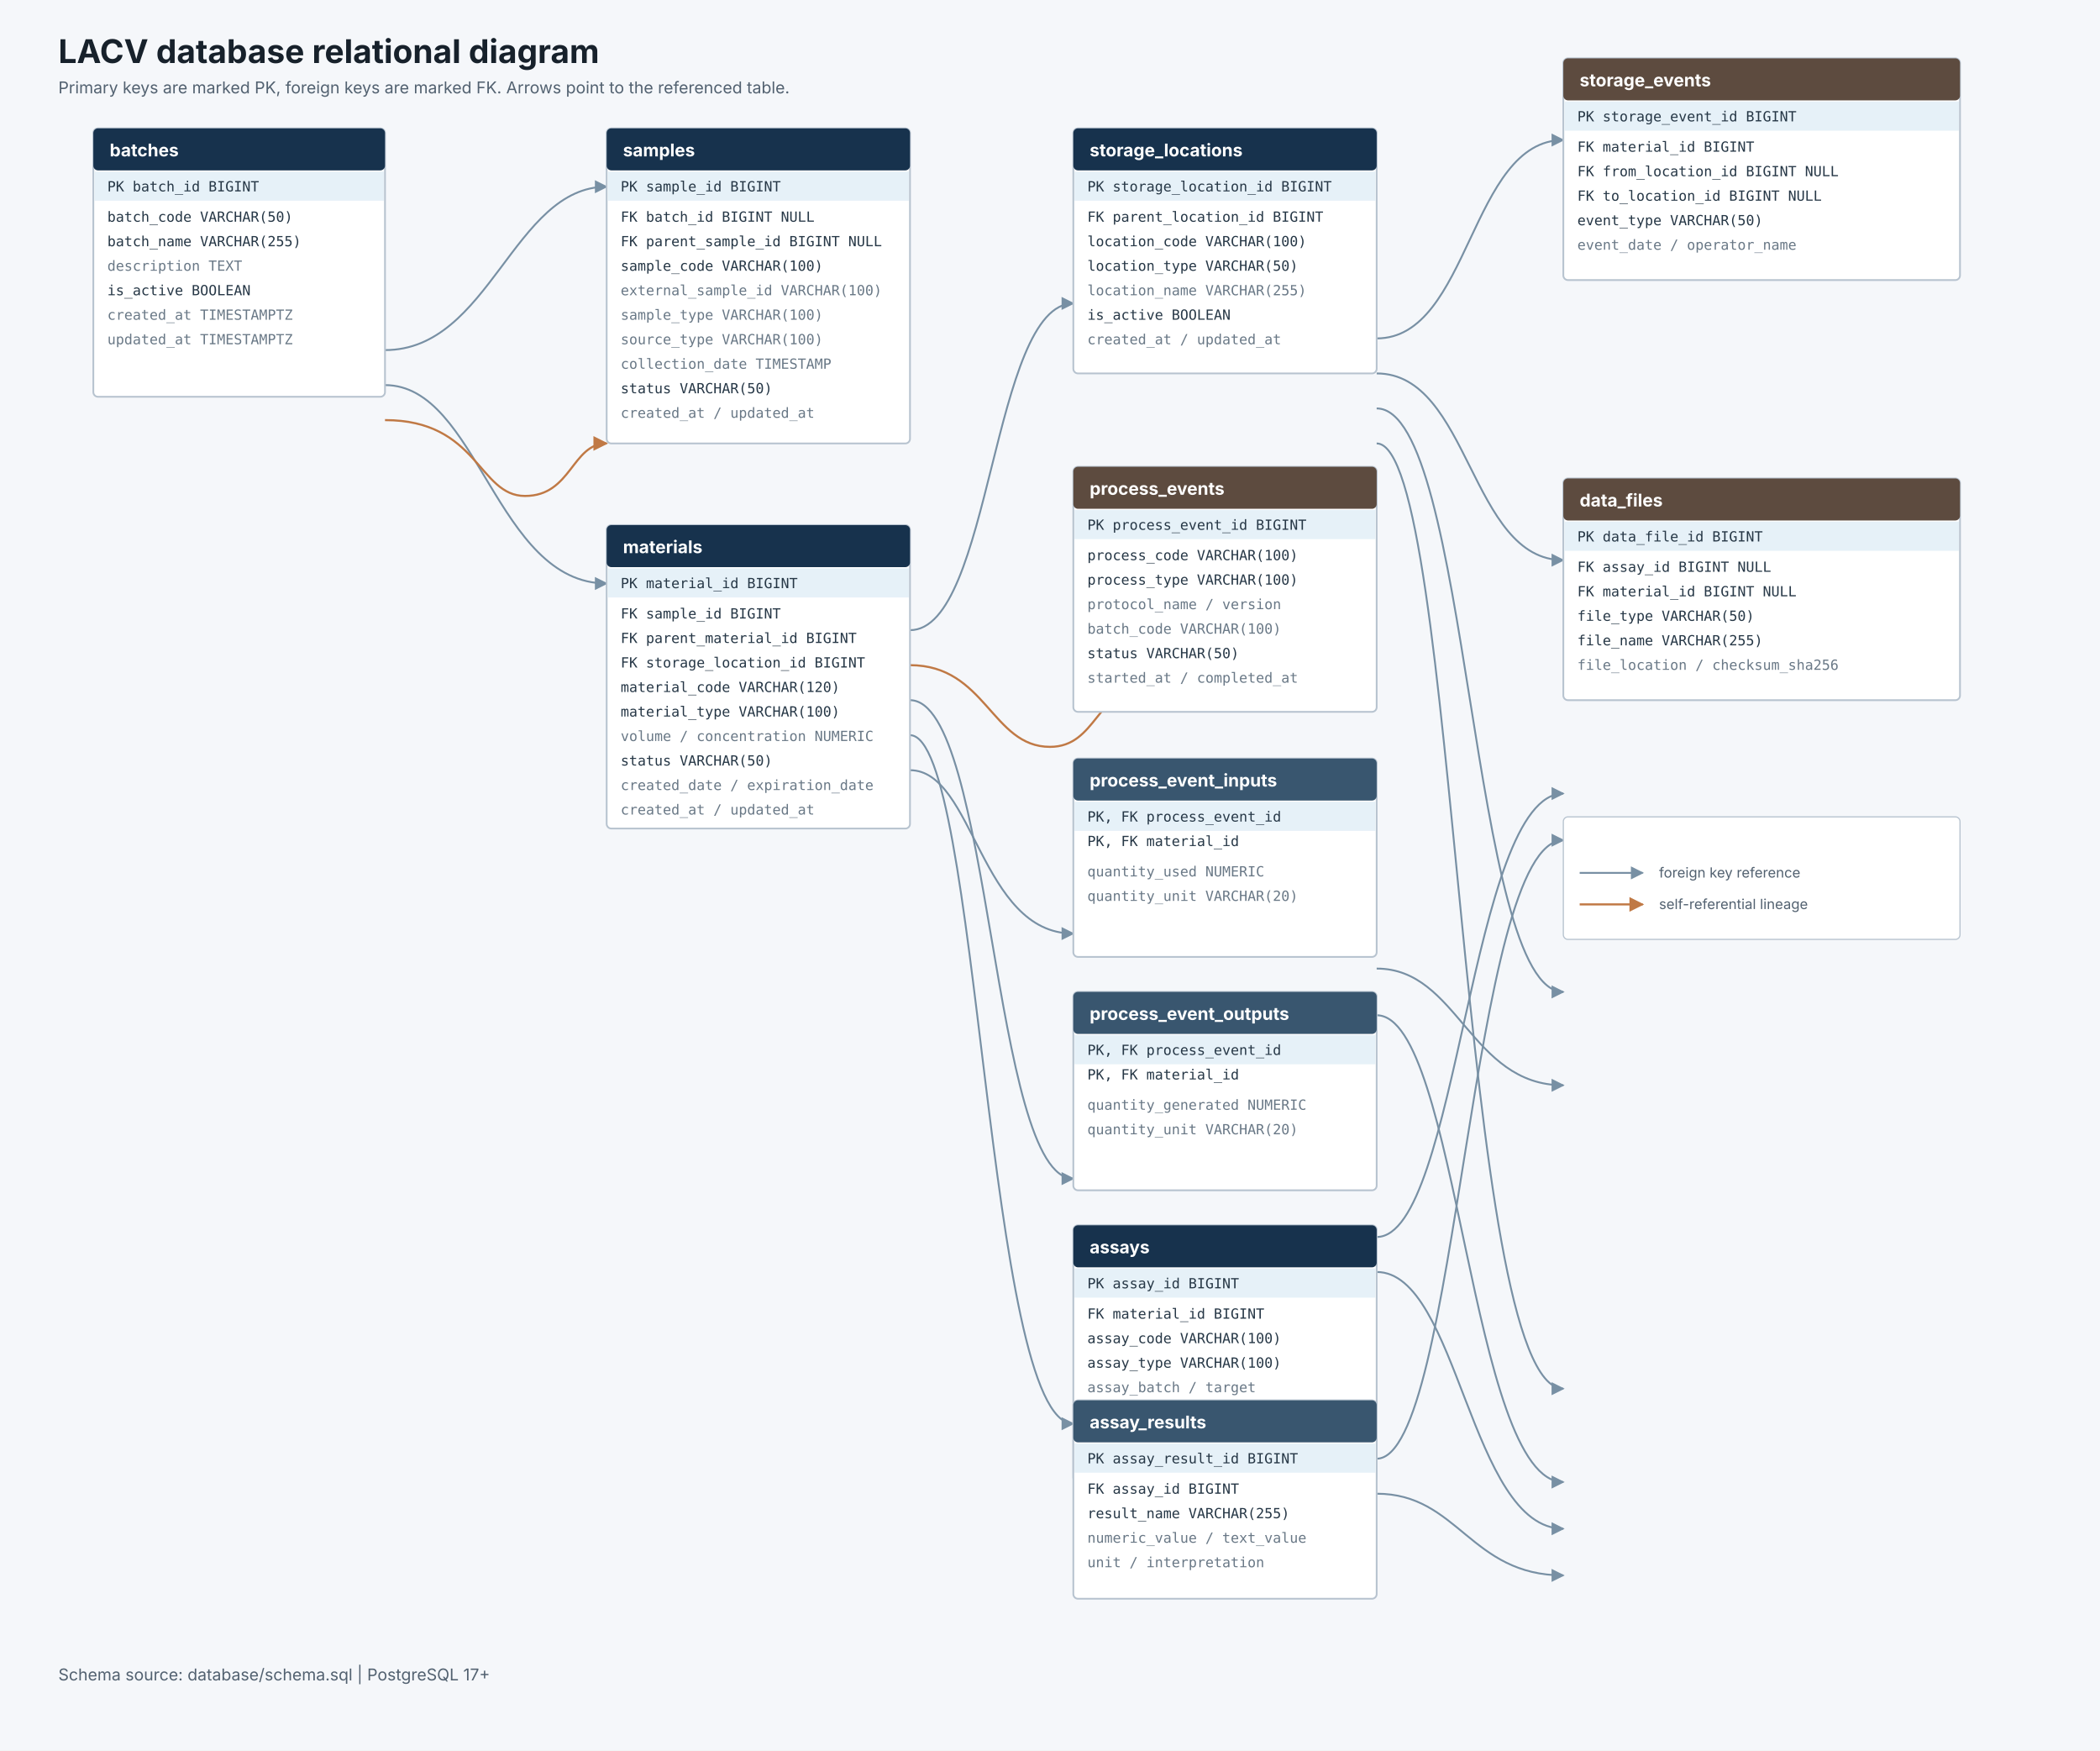
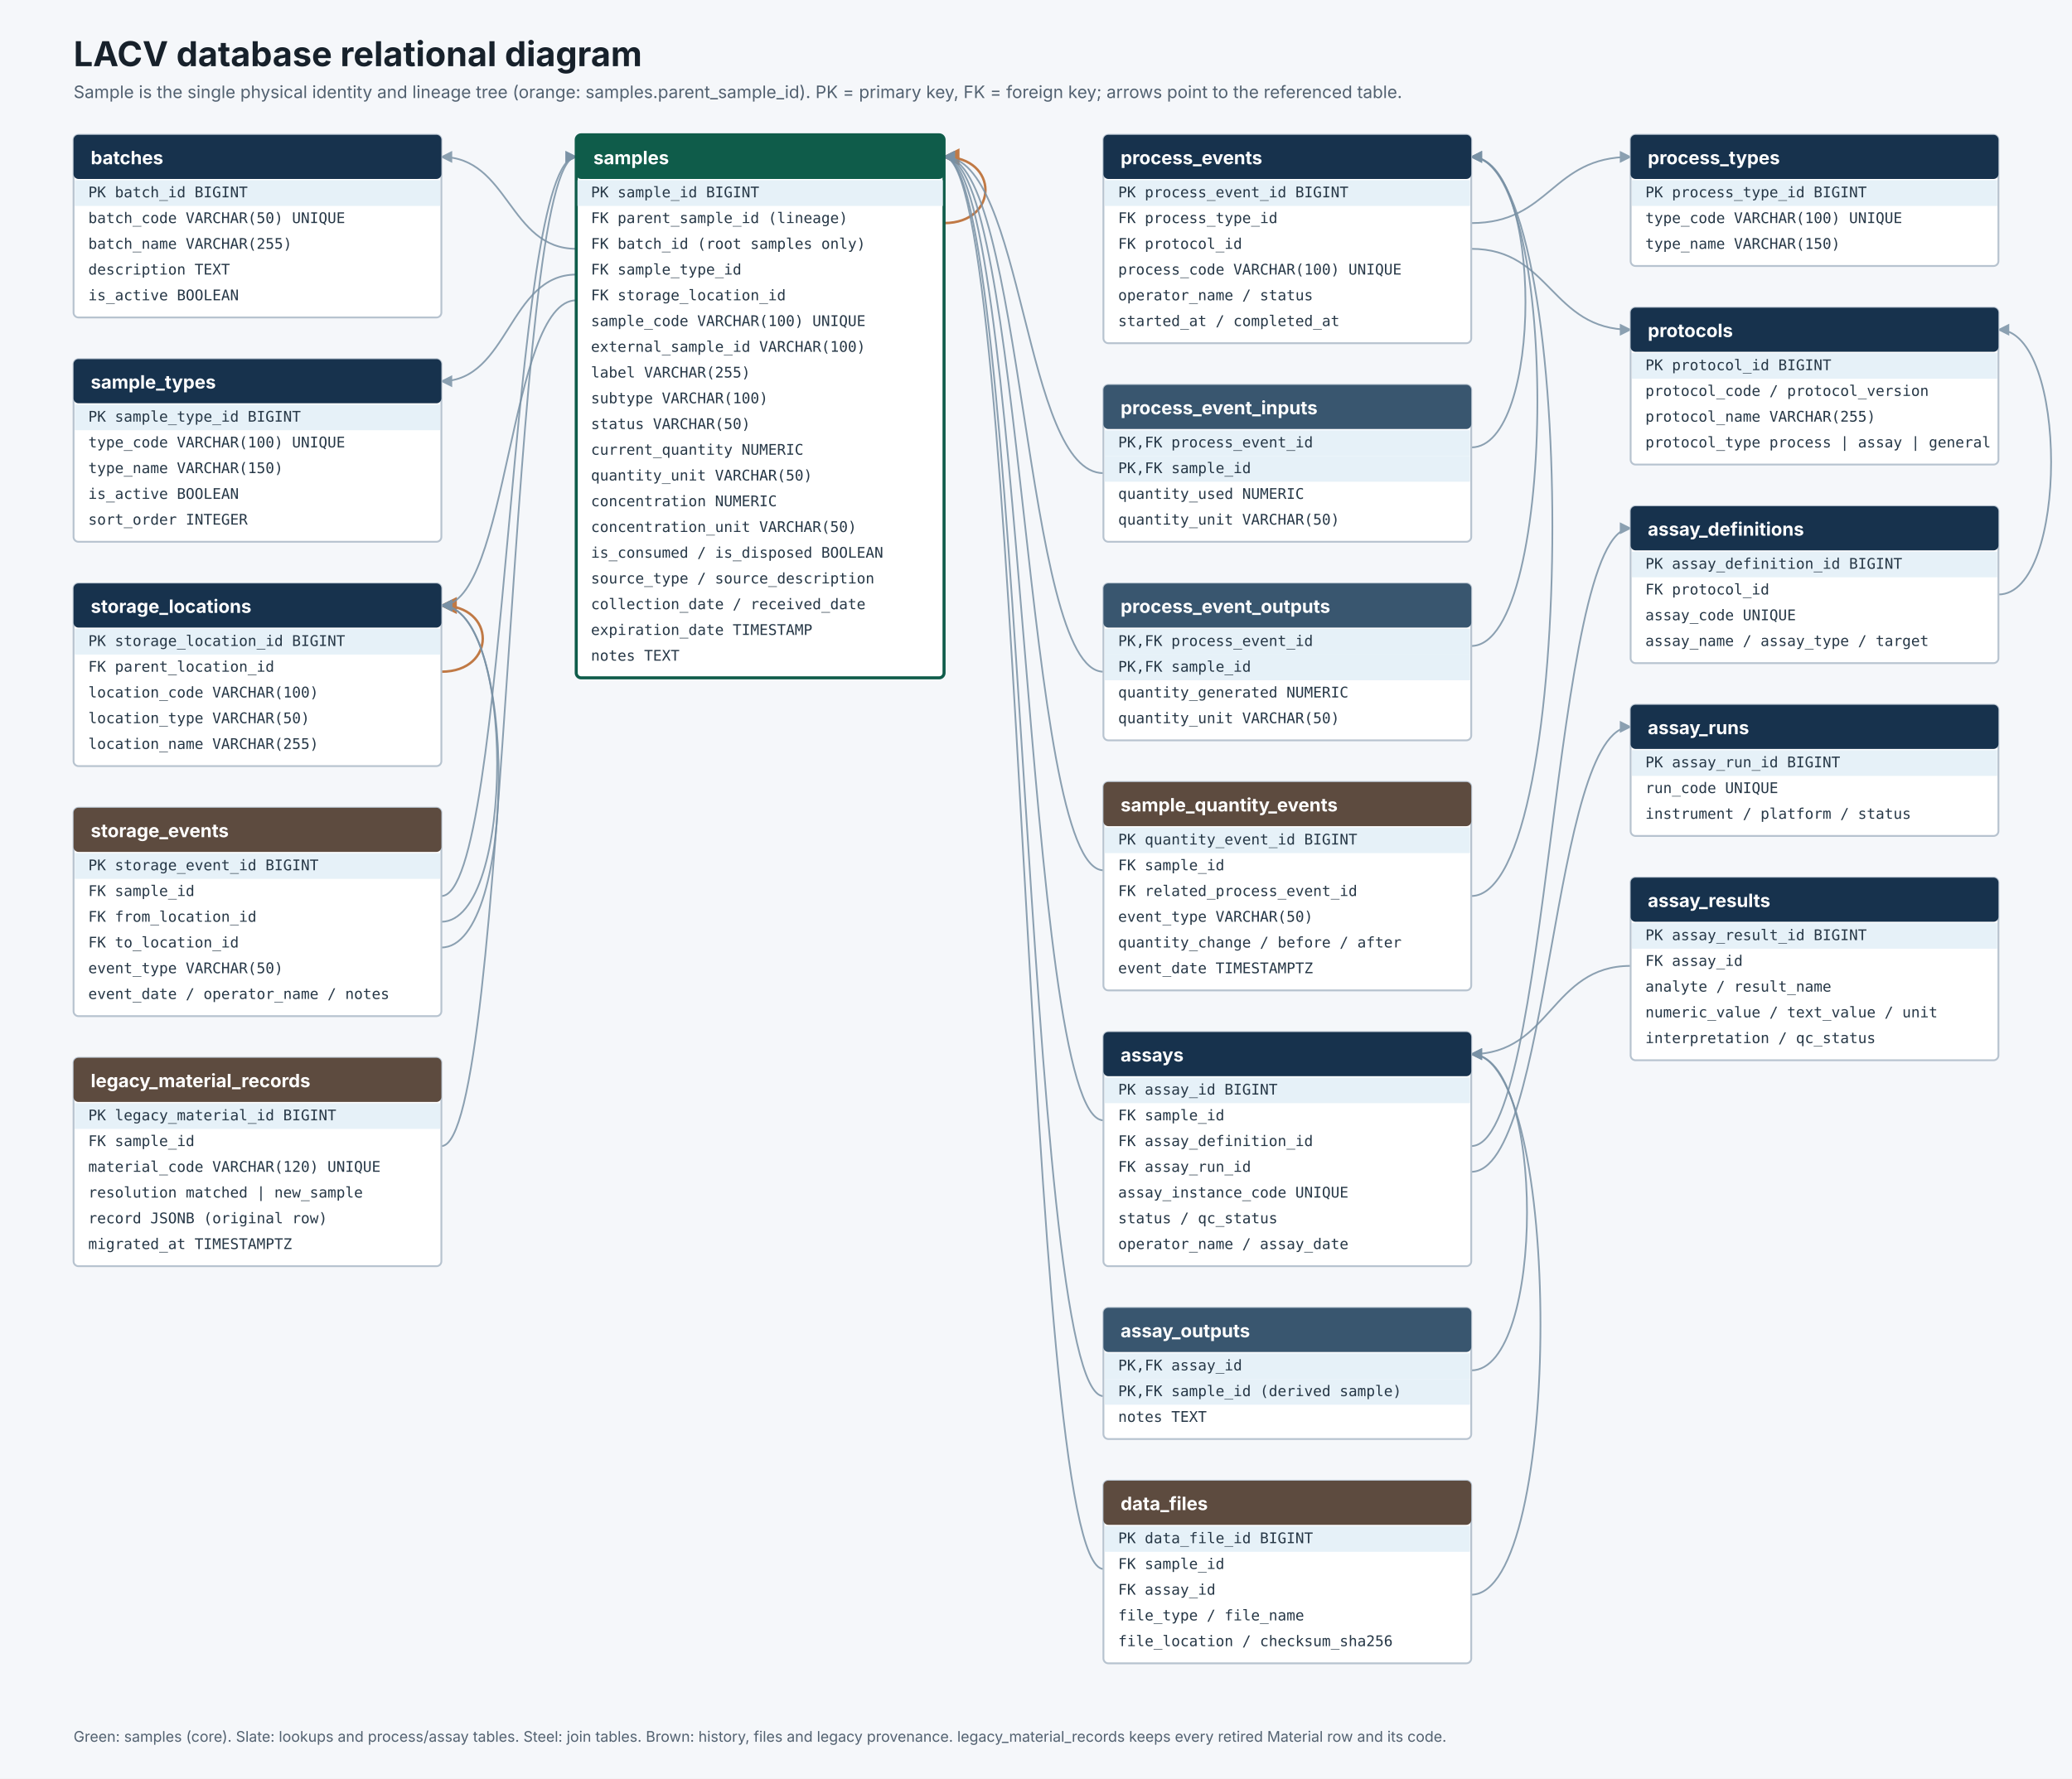
- <svg xmlns="http://www.w3.org/2000/svg" width="1800" height="1500" viewBox="0 0 1800 1500" role="img" aria-labelledby="title desc">
+ <svg xmlns="http://www.w3.org/2000/svg" width="1690" height="1451" viewBox="0 0 1690 1451" role="img" aria-labelledby="title desc">
  <defs>
    <style>
      .canvas { fill: #f5f7fa; }
      .title { font: 700 28px -apple-system,BlinkMacSystemFont,"Segoe UI",sans-serif; fill: #17212b; }
      .subtitle { font: 14px -apple-system,BlinkMacSystemFont,"Segoe UI",sans-serif; fill: #526170; }
      .table { fill: #ffffff; stroke: #b7c3cf; stroke-width: 1.5; }
      .head { fill: #17324d; }
+       .core .head { fill: #0f5c4a; }
+       .core .table { stroke: #0f5c4a; stroke-width: 2.5; }
      .junction .head { fill: #39566f; }
      .event .head { fill: #5d4b3f; }
      .key { fill: #e6f1f8; }
      .field { font: 12px ui-monospace,SFMono-Regular,Menlo,monospace; fill: #263746; }
-       .field-muted { font: 12px ui-monospace,SFMono-Regular,Menlo,monospace; fill: #697886; }
      .headtext { font: 700 15px -apple-system,BlinkMacSystemFont,"Segoe UI",sans-serif; fill: #ffffff; }
-       .rel { fill: none; stroke: #7890a4; stroke-width: 1.6; }
-       .rel-self { fill: none; stroke: #c07945; stroke-width: 1.8; }
+       .rel { fill: none; stroke: #7890a4; stroke-width: 1.4; opacity: 0.85; }
+       .rel-self { fill: none; stroke: #c07945; stroke-width: 2; }
      .arrow { fill: #7890a4; }
      .arrow-self { fill: #c07945; }
      .legend { font: 12px -apple-system,BlinkMacSystemFont,"Segoe UI",sans-serif; fill: #526170; }
    </style>
    <marker id="arrow" viewBox="0 0 10 10" refX="9" refY="5" markerWidth="7" markerHeight="7" orient="auto-start-reverse">
      <path d="M 0 0 L 10 5 L 0 10 z" class="arrow" />
    </marker>
    <marker id="arrowSelf" viewBox="0 0 10 10" refX="9" refY="5" markerWidth="7" markerHeight="7" orient="auto-start-reverse">
      <path d="M 0 0 L 10 5 L 0 10 z" class="arrow-self" />
    </marker>
  </defs>
-   <rect class="canvas" width="1800" height="1500" />
-   <text class="title" x="50" y="54">LACV database relational diagram</text>
-   <text class="subtitle" x="50" y="80">Primary keys are marked PK, foreign keys are marked FK. Arrows point to the referenced table.</text>
+   <rect class="canvas" width="1690" height="1451" />
+   <text class="title" x="60" y="54">LACV database relational diagram</text>
+   <text class="subtitle" x="60" y="80">Sample is the single physical identity and lineage tree (orange: samples.parent_sample_id). PK = primary key, FK = foreign key; arrows point to the referenced table.</text>
  <g aria-label="relationships">
-     <path class="rel" d="M 330 300 C 420 300, 440 160, 520 160" marker-end="url(#arrow)" />
-     <path class="rel" d="M 330 330 C 410 330, 425 500, 520 500" marker-end="url(#arrow)" />
-     <path class="rel-self" d="M 330 360 C 410 360, 410 425, 450 425 C 490 425, 490 380, 520 380" marker-end="url(#arrowSelf)" />
-     <path class="rel" d="M 780 540 C 850 540, 850 260, 920 260" marker-end="url(#arrow)" />
-     <path class="rel-self" d="M 780 570 C 845 570, 850 640, 900 640 C 940 640, 940 590, 980 590" marker-end="url(#arrowSelf)" />
-     <path class="rel" d="M 780 600 C 850 600, 850 1010, 920 1010" marker-end="url(#arrow)" />
-     <path class="rel" d="M 780 630 C 840 630, 845 1220, 920 1220" marker-end="url(#arrow)" />
-     <path class="rel" d="M 780 660 C 835 660, 840 800, 920 800" marker-end="url(#arrow)" />
-     <path class="rel" d="M 1180 290 C 1260 290, 1260 120, 1340 120" marker-end="url(#arrow)" />
-     <path class="rel" d="M 1180 320 C 1260 320, 1260 480, 1340 480" marker-end="url(#arrow)" />
-     <path class="rel" d="M 1180 350 C 1260 350, 1260 850, 1340 850" marker-end="url(#arrow)" />
-     <path class="rel" d="M 1180 380 C 1250 380, 1250 1190, 1340 1190" marker-end="url(#arrow)" />
-     <path class="rel" d="M 1180 830 C 1250 830, 1260 930, 1340 930" marker-end="url(#arrow)" />
-     <path class="rel" d="M 1180 870 C 1250 870, 1260 1270, 1340 1270" marker-end="url(#arrow)" />
-     <path class="rel" d="M 1180 1060 C 1250 1060, 1260 680, 1340 680" marker-end="url(#arrow)" />
-     <path class="rel" d="M 1180 1090 C 1250 1090, 1260 1310, 1340 1310" marker-end="url(#arrow)" />
-     <path class="rel" d="M 1180 1250 C 1250 1250, 1260 720, 1340 720" marker-end="url(#arrow)" />
-     <path class="rel" d="M 1180 1280 C 1250 1280, 1260 1350, 1340 1350" marker-end="url(#arrow)" />
-   </g>
-   <g transform="translate(80 110)">
-     <rect class="table" width="250" height="230" rx="4" />
-     <rect class="head" width="250" height="36" rx="4" />
+     <path class="rel-self" d="M 360 548 C 405 548, 405 494.0, 360 494.0" marker-end="url(#arrowSelf)" />
+     <path class="rel" d="M 360 731 C 415.0 731, 415.0 128.0, 470 128.0" marker-end="url(#arrow)" />
+     <path class="rel" d="M 360 752 C 420.64 752, 420.64 494.0, 360 494.0" marker-end="url(#arrow)" />
+     <path class="rel" d="M 360 773 C 422.32 773, 422.32 494.0, 360 494.0" marker-end="url(#arrow)" />
+     <path class="rel" d="M 360 935 C 415.0 935, 415.0 128.0, 470 128.0" marker-end="url(#arrow)" />
+     <path class="rel-self" d="M 770 182 C 815 182, 815 128.0, 770 128.0" marker-end="url(#arrowSelf)" />
+     <path class="rel" d="M 470 203 C 415.0 203, 415.0 128.0, 360 128.0" marker-end="url(#arrow)" />
+     <path class="rel" d="M 470 224 C 415.0 224, 415.0 311.0, 360 311.0" marker-end="url(#arrow)" />
+     <path class="rel" d="M 470 245 C 415.0 245, 415.0 494.0, 360 494.0" marker-end="url(#arrow)" />
+     <path class="rel" d="M 1200 182 C 1265.0 182, 1265.0 128.0, 1330 128.0" marker-end="url(#arrow)" />
+     <path class="rel" d="M 1200 203 C 1265.0 203, 1265.0 269.0, 1330 269.0" marker-end="url(#arrow)" />
+     <path class="rel" d="M 1200 365 C 1258.96 365, 1258.96 128.0, 1200 128.0" marker-end="url(#arrow)" />
+     <path class="rel" d="M 900 386 C 835.0 386, 835.0 128.0, 770 128.0" marker-end="url(#arrow)" />
+     <path class="rel" d="M 1200 527 C 1271.92 527, 1271.92 128.0, 1200 128.0" marker-end="url(#arrow)" />
+     <path class="rel" d="M 900 548 C 835.0 548, 835.0 128.0, 770 128.0" marker-end="url(#arrow)" />
+     <path class="rel" d="M 900 710 C 835.0 710, 835.0 128.0, 770 128.0" marker-end="url(#arrow)" />
+     <path class="rel" d="M 1200 731 C 1288.24 731, 1288.24 128.0, 1200 128.0" marker-end="url(#arrow)" />
+     <path class="rel" d="M 900 914 C 835.0 914, 835.0 128.0, 770 128.0" marker-end="url(#arrow)" />
+     <path class="rel" d="M 1200 935 C 1265.0 935, 1265.0 431.0, 1330 431.0" marker-end="url(#arrow)" />
+     <path class="rel" d="M 1200 956 C 1265.0 956, 1265.0 593.0, 1330 593.0" marker-end="url(#arrow)" />
+     <path class="rel" d="M 1200 1118 C 1260.64 1118, 1260.64 860.0, 1200 860.0" marker-end="url(#arrow)" />
+     <path class="rel" d="M 900 1139 C 835.0 1139, 835.0 128.0, 770 128.0" marker-end="url(#arrow)" />
+     <path class="rel" d="M 900 1280 C 835.0 1280, 835.0 128.0, 770 128.0" marker-end="url(#arrow)" />
+     <path class="rel" d="M 1200 1301 C 1275.28 1301, 1275.28 860.0, 1200 860.0" marker-end="url(#arrow)" />
+     <path class="rel" d="M 1630 485 C 1687.28 485, 1687.28 269.0, 1630 269.0" marker-end="url(#arrow)" />
+     <path class="rel" d="M 1330 788 C 1265.0 788, 1265.0 860.0, 1200 860.0" marker-end="url(#arrow)" />
+   </g>
+   <g transform="translate(60 110)">
+     <rect class="table" width="300" height="149" rx="4" />
+     <rect class="head" width="300" height="36" rx="4" />
    <text class="headtext" x="14" y="24">batches</text>
-     <rect class="key" x="1" y="37" width="248" height="25" />
-     <text class="field" x="12" y="54">PK batch_id BIGINT</text>
-     <text class="field" x="12" y="80">batch_code VARCHAR(50)</text>
-     <text class="field" x="12" y="101">batch_name VARCHAR(255)</text>
-     <text class="field-muted" x="12" y="122">description TEXT</text>
-     <text class="field" x="12" y="143">is_active BOOLEAN</text>
-     <text class="field-muted" x="12" y="164">created_at TIMESTAMPTZ</text>
-     <text class="field-muted" x="12" y="185">updated_at TIMESTAMPTZ</text>
-   </g>
-   <g transform="translate(520 110)">
-     <rect class="table" width="260" height="270" rx="4" />
-     <rect class="head" width="260" height="36" rx="4" />
+     <rect class="key" x="1" y="37" width="298" height="21" />
+     <text class="field" x="12" y="51">PK batch_id BIGINT</text>
+     <text class="field" x="12" y="72">batch_code VARCHAR(50) UNIQUE</text>
+     <text class="field" x="12" y="93">batch_name VARCHAR(255)</text>
+     <text class="field" x="12" y="114">description TEXT</text>
+     <text class="field" x="12" y="135">is_active BOOLEAN</text>
+   </g>
+   <g transform="translate(60 293)">
+     <rect class="table" width="300" height="149" rx="4" />
+     <rect class="head" width="300" height="36" rx="4" />
+     <text class="headtext" x="14" y="24">sample_types</text>
+     <rect class="key" x="1" y="37" width="298" height="21" />
+     <text class="field" x="12" y="51">PK sample_type_id BIGINT</text>
+     <text class="field" x="12" y="72">type_code VARCHAR(100) UNIQUE</text>
+     <text class="field" x="12" y="93">type_name VARCHAR(150)</text>
+     <text class="field" x="12" y="114">is_active BOOLEAN</text>
+     <text class="field" x="12" y="135">sort_order INTEGER</text>
+   </g>
+   <g transform="translate(60 476)">
+     <rect class="table" width="300" height="149" rx="4" />
+     <rect class="head" width="300" height="36" rx="4" />
+     <text class="headtext" x="14" y="24">storage_locations</text>
+     <rect class="key" x="1" y="37" width="298" height="21" />
+     <text class="field" x="12" y="51">PK storage_location_id BIGINT</text>
+     <text class="field" x="12" y="72">FK parent_location_id</text>
+     <text class="field" x="12" y="93">location_code VARCHAR(100)</text>
+     <text class="field" x="12" y="114">location_type VARCHAR(50)</text>
+     <text class="field" x="12" y="135">location_name VARCHAR(255)</text>
+   </g>
+   <g transform="translate(60 659)" class="event">
+     <rect class="table" width="300" height="170" rx="4" />
+     <rect class="head" width="300" height="36" rx="4" />
+     <text class="headtext" x="14" y="24">storage_events</text>
+     <rect class="key" x="1" y="37" width="298" height="21" />
+     <text class="field" x="12" y="51">PK storage_event_id BIGINT</text>
+     <text class="field" x="12" y="72">FK sample_id</text>
+     <text class="field" x="12" y="93">FK from_location_id</text>
+     <text class="field" x="12" y="114">FK to_location_id</text>
+     <text class="field" x="12" y="135">event_type VARCHAR(50)</text>
+     <text class="field" x="12" y="156">event_date / operator_name / notes</text>
+   </g>
+   <g transform="translate(60 863)" class="event">
+     <rect class="table" width="300" height="170" rx="4" />
+     <rect class="head" width="300" height="36" rx="4" />
+     <text class="headtext" x="14" y="24">legacy_material_records</text>
+     <rect class="key" x="1" y="37" width="298" height="21" />
+     <text class="field" x="12" y="51">PK legacy_material_id BIGINT</text>
+     <text class="field" x="12" y="72">FK sample_id</text>
+     <text class="field" x="12" y="93">material_code VARCHAR(120) UNIQUE</text>
+     <text class="field" x="12" y="114">resolution matched | new_sample</text>
+     <text class="field" x="12" y="135">record JSONB (original row)</text>
+     <text class="field" x="12" y="156">migrated_at TIMESTAMPTZ</text>
+   </g>
+   <g transform="translate(470 110)" class="core">
+     <rect class="table" width="300" height="443" rx="4" />
+     <rect class="head" width="300" height="36" rx="4" />
    <text class="headtext" x="14" y="24">samples</text>
-     <rect class="key" x="1" y="37" width="258" height="25" />
-     <text class="field" x="12" y="54">PK sample_id BIGINT</text>
-     <text class="field" x="12" y="80">FK batch_id BIGINT NULL</text>
-     <text class="field" x="12" y="101">FK parent_sample_id BIGINT NULL</text>
-     <text class="field" x="12" y="122">sample_code VARCHAR(100)</text>
-     <text class="field-muted" x="12" y="143">external_sample_id VARCHAR(100)</text>
-     <text class="field-muted" x="12" y="164">sample_type VARCHAR(100)</text>
-     <text class="field-muted" x="12" y="185">source_type VARCHAR(100)</text>
-     <text class="field-muted" x="12" y="206">collection_date TIMESTAMP</text>
-     <text class="field" x="12" y="227">status VARCHAR(50)</text>
-     <text class="field-muted" x="12" y="248">created_at / updated_at</text>
-   </g>
-   <g transform="translate(520 450)">
-     <rect class="table" width="260" height="260" rx="4" />
-     <rect class="head" width="260" height="36" rx="4" />
-     <text class="headtext" x="14" y="24">materials</text>
-     <rect class="key" x="1" y="37" width="258" height="25" />
-     <text class="field" x="12" y="54">PK material_id BIGINT</text>
-     <text class="field" x="12" y="80">FK sample_id BIGINT</text>
-     <text class="field" x="12" y="101">FK parent_material_id BIGINT</text>
-     <text class="field" x="12" y="122">FK storage_location_id BIGINT</text>
-     <text class="field" x="12" y="143">material_code VARCHAR(120)</text>
-     <text class="field" x="12" y="164">material_type VARCHAR(100)</text>
-     <text class="field-muted" x="12" y="185">volume / concentration NUMERIC</text>
-     <text class="field" x="12" y="206">status VARCHAR(50)</text>
-     <text class="field-muted" x="12" y="227">created_date / expiration_date</text>
-     <text class="field-muted" x="12" y="248">created_at / updated_at</text>
-   </g>
-   <g transform="translate(920 110)">
-     <rect class="table" width="260" height="210" rx="4" />
-     <rect class="head" width="260" height="36" rx="4" />
-     <text class="headtext" x="14" y="24">storage_locations</text>
-     <rect class="key" x="1" y="37" width="258" height="25" />
-     <text class="field" x="12" y="54">PK storage_location_id BIGINT</text>
-     <text class="field" x="12" y="80">FK parent_location_id BIGINT</text>
-     <text class="field" x="12" y="101">location_code VARCHAR(100)</text>
-     <text class="field" x="12" y="122">location_type VARCHAR(50)</text>
-     <text class="field-muted" x="12" y="143">location_name VARCHAR(255)</text>
-     <text class="field" x="12" y="164">is_active BOOLEAN</text>
-     <text class="field-muted" x="12" y="185">created_at / updated_at</text>
-   </g>
-   <g class="event" transform="translate(920 400)">
-     <rect class="table" width="260" height="210" rx="4" />
-     <rect class="head" width="260" height="36" rx="4" />
+     <rect class="key" x="1" y="37" width="298" height="21" />
+     <text class="field" x="12" y="51">PK sample_id BIGINT</text>
+     <text class="field" x="12" y="72">FK parent_sample_id (lineage)</text>
+     <text class="field" x="12" y="93">FK batch_id (root samples only)</text>
+     <text class="field" x="12" y="114">FK sample_type_id</text>
+     <text class="field" x="12" y="135">FK storage_location_id</text>
+     <text class="field" x="12" y="156">sample_code VARCHAR(100) UNIQUE</text>
+     <text class="field" x="12" y="177">external_sample_id VARCHAR(100)</text>
+     <text class="field" x="12" y="198">label VARCHAR(255)</text>
+     <text class="field" x="12" y="219">subtype VARCHAR(100)</text>
+     <text class="field" x="12" y="240">status VARCHAR(50)</text>
+     <text class="field" x="12" y="261">current_quantity NUMERIC</text>
+     <text class="field" x="12" y="282">quantity_unit VARCHAR(50)</text>
+     <text class="field" x="12" y="303">concentration NUMERIC</text>
+     <text class="field" x="12" y="324">concentration_unit VARCHAR(50)</text>
+     <text class="field" x="12" y="345">is_consumed / is_disposed BOOLEAN</text>
+     <text class="field" x="12" y="366">source_type / source_description</text>
+     <text class="field" x="12" y="387">collection_date / received_date</text>
+     <text class="field" x="12" y="408">expiration_date TIMESTAMP</text>
+     <text class="field" x="12" y="429">notes TEXT</text>
+   </g>
+   <g transform="translate(900 110)">
+     <rect class="table" width="300" height="170" rx="4" />
+     <rect class="head" width="300" height="36" rx="4" />
    <text class="headtext" x="14" y="24">process_events</text>
-     <rect class="key" x="1" y="37" width="258" height="25" />
-     <text class="field" x="12" y="54">PK process_event_id BIGINT</text>
-     <text class="field" x="12" y="80">process_code VARCHAR(100)</text>
-     <text class="field" x="12" y="101">process_type VARCHAR(100)</text>
-     <text class="field-muted" x="12" y="122">protocol_name / version</text>
-     <text class="field-muted" x="12" y="143">batch_code VARCHAR(100)</text>
-     <text class="field" x="12" y="164">status VARCHAR(50)</text>
-     <text class="field-muted" x="12" y="185">started_at / completed_at</text>
-   </g>
-   <g class="junction" transform="translate(920 650)">
-     <rect class="table" width="260" height="170" rx="4" />
-     <rect class="head" width="260" height="36" rx="4" />
+     <rect class="key" x="1" y="37" width="298" height="21" />
+     <text class="field" x="12" y="51">PK process_event_id BIGINT</text>
+     <text class="field" x="12" y="72">FK process_type_id</text>
+     <text class="field" x="12" y="93">FK protocol_id</text>
+     <text class="field" x="12" y="114">process_code VARCHAR(100) UNIQUE</text>
+     <text class="field" x="12" y="135">operator_name / status</text>
+     <text class="field" x="12" y="156">started_at / completed_at</text>
+   </g>
+   <g transform="translate(900 314)" class="junction">
+     <rect class="table" width="300" height="128" rx="4" />
+     <rect class="head" width="300" height="36" rx="4" />
    <text class="headtext" x="14" y="24">process_event_inputs</text>
-     <rect class="key" x="1" y="37" width="258" height="25" />
-     <text class="field" x="12" y="54">PK, FK process_event_id</text>
-     <text class="field" x="12" y="75">PK, FK material_id</text>
-     <text class="field-muted" x="12" y="101">quantity_used NUMERIC</text>
-     <text class="field-muted" x="12" y="122">quantity_unit VARCHAR(20)</text>
-   </g>
-   <g class="junction" transform="translate(920 850)">
-     <rect class="table" width="260" height="170" rx="4" />
-     <rect class="head" width="260" height="36" rx="4" />
+     <rect class="key" x="1" y="37" width="298" height="21" />
+     <text class="field" x="12" y="51">PK,FK process_event_id</text>
+     <rect class="key" x="1" y="58" width="298" height="21" />
+     <text class="field" x="12" y="72">PK,FK sample_id</text>
+     <text class="field" x="12" y="93">quantity_used NUMERIC</text>
+     <text class="field" x="12" y="114">quantity_unit VARCHAR(50)</text>
+   </g>
+   <g transform="translate(900 476)" class="junction">
+     <rect class="table" width="300" height="128" rx="4" />
+     <rect class="head" width="300" height="36" rx="4" />
    <text class="headtext" x="14" y="24">process_event_outputs</text>
-     <rect class="key" x="1" y="37" width="258" height="25" />
-     <text class="field" x="12" y="54">PK, FK process_event_id</text>
-     <text class="field" x="12" y="75">PK, FK material_id</text>
-     <text class="field-muted" x="12" y="101">quantity_generated NUMERIC</text>
-     <text class="field-muted" x="12" y="122">quantity_unit VARCHAR(20)</text>
-   </g>
-   <g transform="translate(920 1050)">
-     <rect class="table" width="260" height="220" rx="4" />
-     <rect class="head" width="260" height="36" rx="4" />
+     <rect class="key" x="1" y="37" width="298" height="21" />
+     <text class="field" x="12" y="51">PK,FK process_event_id</text>
+     <rect class="key" x="1" y="58" width="298" height="21" />
+     <text class="field" x="12" y="72">PK,FK sample_id</text>
+     <text class="field" x="12" y="93">quantity_generated NUMERIC</text>
+     <text class="field" x="12" y="114">quantity_unit VARCHAR(50)</text>
+   </g>
+   <g transform="translate(900 638)" class="event">
+     <rect class="table" width="300" height="170" rx="4" />
+     <rect class="head" width="300" height="36" rx="4" />
+     <text class="headtext" x="14" y="24">sample_quantity_events</text>
+     <rect class="key" x="1" y="37" width="298" height="21" />
+     <text class="field" x="12" y="51">PK quantity_event_id BIGINT</text>
+     <text class="field" x="12" y="72">FK sample_id</text>
+     <text class="field" x="12" y="93">FK related_process_event_id</text>
+     <text class="field" x="12" y="114">event_type VARCHAR(50)</text>
+     <text class="field" x="12" y="135">quantity_change / before / after</text>
+     <text class="field" x="12" y="156">event_date TIMESTAMPTZ</text>
+   </g>
+   <g transform="translate(900 842)">
+     <rect class="table" width="300" height="191" rx="4" />
+     <rect class="head" width="300" height="36" rx="4" />
    <text class="headtext" x="14" y="24">assays</text>
-     <rect class="key" x="1" y="37" width="258" height="25" />
-     <text class="field" x="12" y="54">PK assay_id BIGINT</text>
-     <text class="field" x="12" y="80">FK material_id BIGINT</text>
-     <text class="field" x="12" y="101">assay_code VARCHAR(100)</text>
-     <text class="field" x="12" y="122">assay_type VARCHAR(100)</text>
-     <text class="field-muted" x="12" y="143">assay_batch / target</text>
-     <text class="field-muted" x="12" y="164">instrument / operator_name</text>
-     <text class="field" x="12" y="185">status / qc_status</text>
-     <text class="field-muted" x="12" y="206">assay_date TIMESTAMP</text>
-   </g>
-   <g class="junction" transform="translate(920 1200)">
-     <rect class="table" width="260" height="170" rx="4" />
-     <rect class="head" width="260" height="36" rx="4" />
+     <rect class="key" x="1" y="37" width="298" height="21" />
+     <text class="field" x="12" y="51">PK assay_id BIGINT</text>
+     <text class="field" x="12" y="72">FK sample_id</text>
+     <text class="field" x="12" y="93">FK assay_definition_id</text>
+     <text class="field" x="12" y="114">FK assay_run_id</text>
+     <text class="field" x="12" y="135">assay_instance_code UNIQUE</text>
+     <text class="field" x="12" y="156">status / qc_status</text>
+     <text class="field" x="12" y="177">operator_name / assay_date</text>
+   </g>
+   <g transform="translate(900 1067)" class="junction">
+     <rect class="table" width="300" height="107" rx="4" />
+     <rect class="head" width="300" height="36" rx="4" />
+     <text class="headtext" x="14" y="24">assay_outputs</text>
+     <rect class="key" x="1" y="37" width="298" height="21" />
+     <text class="field" x="12" y="51">PK,FK assay_id</text>
+     <rect class="key" x="1" y="58" width="298" height="21" />
+     <text class="field" x="12" y="72">PK,FK sample_id (derived sample)</text>
+     <text class="field" x="12" y="93">notes TEXT</text>
+   </g>
+   <g transform="translate(900 1208)" class="event">
+     <rect class="table" width="300" height="149" rx="4" />
+     <rect class="head" width="300" height="36" rx="4" />
+     <text class="headtext" x="14" y="24">data_files</text>
+     <rect class="key" x="1" y="37" width="298" height="21" />
+     <text class="field" x="12" y="51">PK data_file_id BIGINT</text>
+     <text class="field" x="12" y="72">FK sample_id</text>
+     <text class="field" x="12" y="93">FK assay_id</text>
+     <text class="field" x="12" y="114">file_type / file_name</text>
+     <text class="field" x="12" y="135">file_location / checksum_sha256</text>
+   </g>
+   <g transform="translate(1330 110)">
+     <rect class="table" width="300" height="107" rx="4" />
+     <rect class="head" width="300" height="36" rx="4" />
+     <text class="headtext" x="14" y="24">process_types</text>
+     <rect class="key" x="1" y="37" width="298" height="21" />
+     <text class="field" x="12" y="51">PK process_type_id BIGINT</text>
+     <text class="field" x="12" y="72">type_code VARCHAR(100) UNIQUE</text>
+     <text class="field" x="12" y="93">type_name VARCHAR(150)</text>
+   </g>
+   <g transform="translate(1330 251)">
+     <rect class="table" width="300" height="128" rx="4" />
+     <rect class="head" width="300" height="36" rx="4" />
+     <text class="headtext" x="14" y="24">protocols</text>
+     <rect class="key" x="1" y="37" width="298" height="21" />
+     <text class="field" x="12" y="51">PK protocol_id BIGINT</text>
+     <text class="field" x="12" y="72">protocol_code / protocol_version</text>
+     <text class="field" x="12" y="93">protocol_name VARCHAR(255)</text>
+     <text class="field" x="12" y="114">protocol_type process | assay | general</text>
+   </g>
+   <g transform="translate(1330 413)">
+     <rect class="table" width="300" height="128" rx="4" />
+     <rect class="head" width="300" height="36" rx="4" />
+     <text class="headtext" x="14" y="24">assay_definitions</text>
+     <rect class="key" x="1" y="37" width="298" height="21" />
+     <text class="field" x="12" y="51">PK assay_definition_id BIGINT</text>
+     <text class="field" x="12" y="72">FK protocol_id</text>
+     <text class="field" x="12" y="93">assay_code UNIQUE</text>
+     <text class="field" x="12" y="114">assay_name / assay_type / target</text>
+   </g>
+   <g transform="translate(1330 575)">
+     <rect class="table" width="300" height="107" rx="4" />
+     <rect class="head" width="300" height="36" rx="4" />
+     <text class="headtext" x="14" y="24">assay_runs</text>
+     <rect class="key" x="1" y="37" width="298" height="21" />
+     <text class="field" x="12" y="51">PK assay_run_id BIGINT</text>
+     <text class="field" x="12" y="72">run_code UNIQUE</text>
+     <text class="field" x="12" y="93">instrument / platform / status</text>
+   </g>
+   <g transform="translate(1330 716)">
+     <rect class="table" width="300" height="149" rx="4" />
+     <rect class="head" width="300" height="36" rx="4" />
    <text class="headtext" x="14" y="24">assay_results</text>
-     <rect class="key" x="1" y="37" width="258" height="25" />
-     <text class="field" x="12" y="54">PK assay_result_id BIGINT</text>
-     <text class="field" x="12" y="80">FK assay_id BIGINT</text>
-     <text class="field" x="12" y="101">result_name VARCHAR(255)</text>
-     <text class="field-muted" x="12" y="122">numeric_value / text_value</text>
-     <text class="field-muted" x="12" y="143">unit / interpretation</text>
-   </g>
-   <g class="event" transform="translate(1340 50)">
-     <rect class="table" width="340" height="190" rx="4" />
-     <rect class="head" width="340" height="36" rx="4" />
-     <text class="headtext" x="14" y="24">storage_events</text>
-     <rect class="key" x="1" y="37" width="338" height="25" />
-     <text class="field" x="12" y="54">PK storage_event_id BIGINT</text>
-     <text class="field" x="12" y="80">FK material_id BIGINT</text>
-     <text class="field" x="12" y="101">FK from_location_id BIGINT NULL</text>
-     <text class="field" x="12" y="122">FK to_location_id BIGINT NULL</text>
-     <text class="field" x="12" y="143">event_type VARCHAR(50)</text>
-     <text class="field-muted" x="12" y="164">event_date / operator_name</text>
-   </g>
-   <g class="event" transform="translate(1340 410)">
-     <rect class="table" width="340" height="190" rx="4" />
-     <rect class="head" width="340" height="36" rx="4" />
-     <text class="headtext" x="14" y="24">data_files</text>
-     <rect class="key" x="1" y="37" width="338" height="25" />
-     <text class="field" x="12" y="54">PK data_file_id BIGINT</text>
-     <text class="field" x="12" y="80">FK assay_id BIGINT NULL</text>
-     <text class="field" x="12" y="101">FK material_id BIGINT NULL</text>
-     <text class="field" x="12" y="122">file_type VARCHAR(50)</text>
-     <text class="field" x="12" y="143">file_name VARCHAR(255)</text>
-     <text class="field-muted" x="12" y="164">file_location / checksum_sha256</text>
-   </g>
-   <g transform="translate(1340 700)">
-     <rect width="340" height="105" fill="#ffffff" stroke="#b7c3cf" rx="4" />
-     <text class="headtext" x="14" y="26" fill="#17324d">Legend</text>
-     <line x1="14" y1="48" x2="68" y2="48" class="rel" marker-end="url(#arrow)" />
-     <text class="legend" x="82" y="52">foreign key reference</text>
-     <line x1="14" y1="75" x2="68" y2="75" class="rel-self" marker-end="url(#arrowSelf)" />
-     <text class="legend" x="82" y="79">self-referential lineage</text>
-   </g>
-   <text class="subtitle" x="50" y="1440">Schema source: database/schema.sql | PostgreSQL 17+</text>
+     <rect class="key" x="1" y="37" width="298" height="21" />
+     <text class="field" x="12" y="51">PK assay_result_id BIGINT</text>
+     <text class="field" x="12" y="72">FK assay_id</text>
+     <text class="field" x="12" y="93">analyte / result_name</text>
+     <text class="field" x="12" y="114">numeric_value / text_value / unit</text>
+     <text class="field" x="12" y="135">interpretation / qc_status</text>
+   </g>
+   <text class="legend" x="60" y="1421">Green: samples (core). Slate: lookups and process/assay tables. Steel: join tables. Brown: history, files and legacy provenance. legacy_material_records keeps every retired Material row and its code.</text>
</svg>
